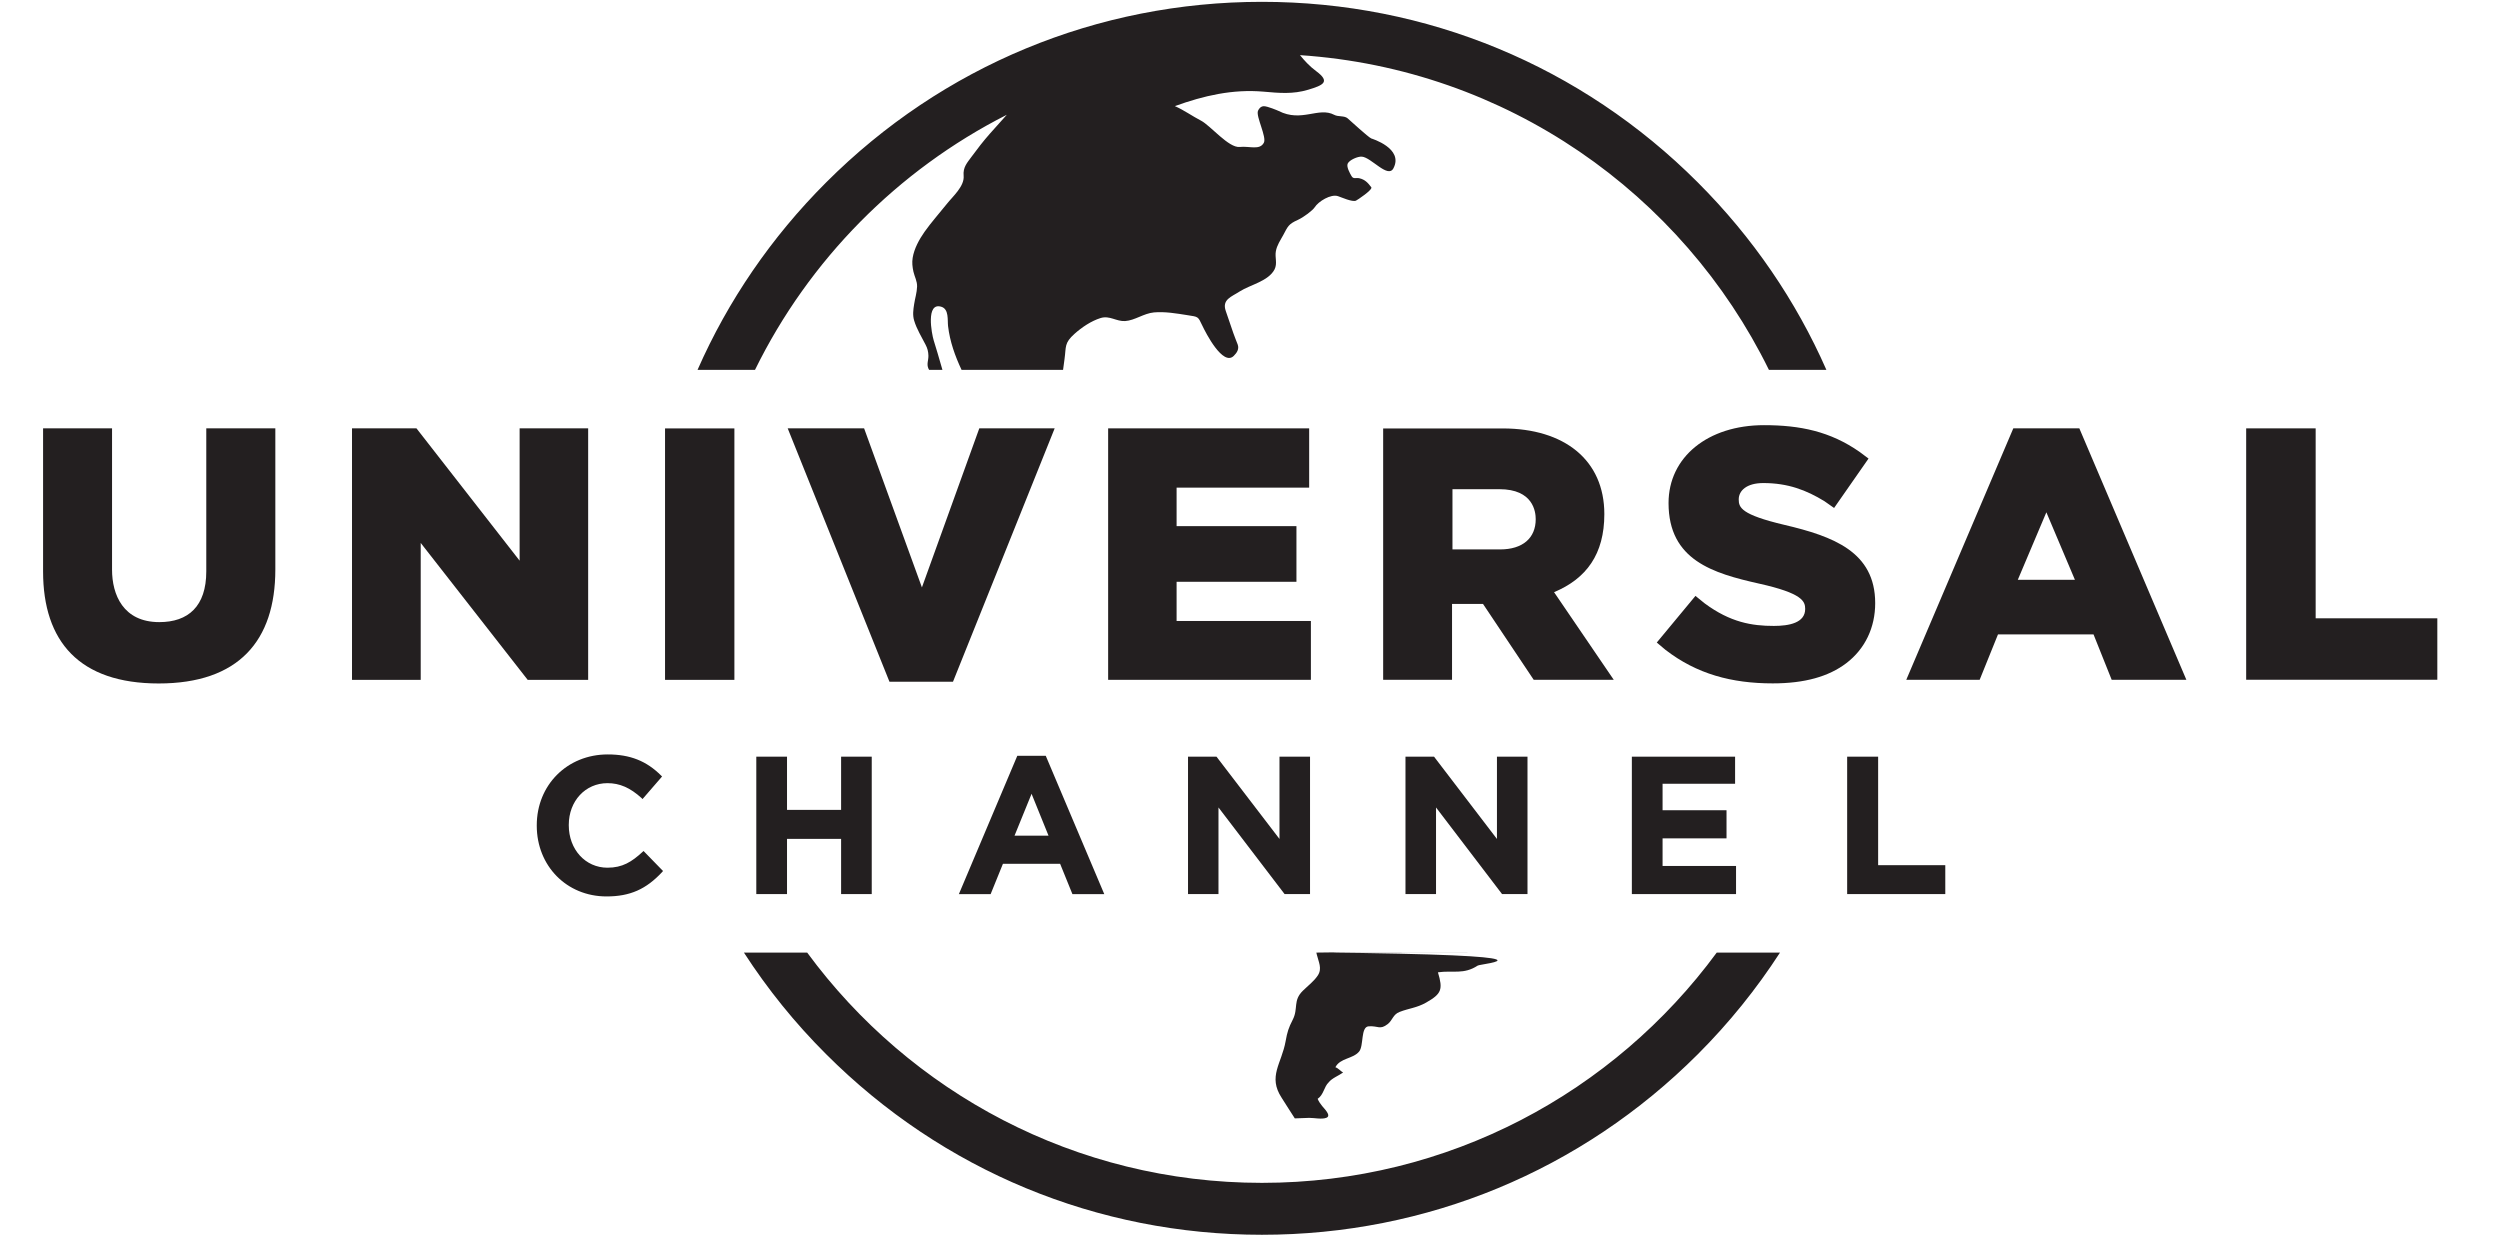
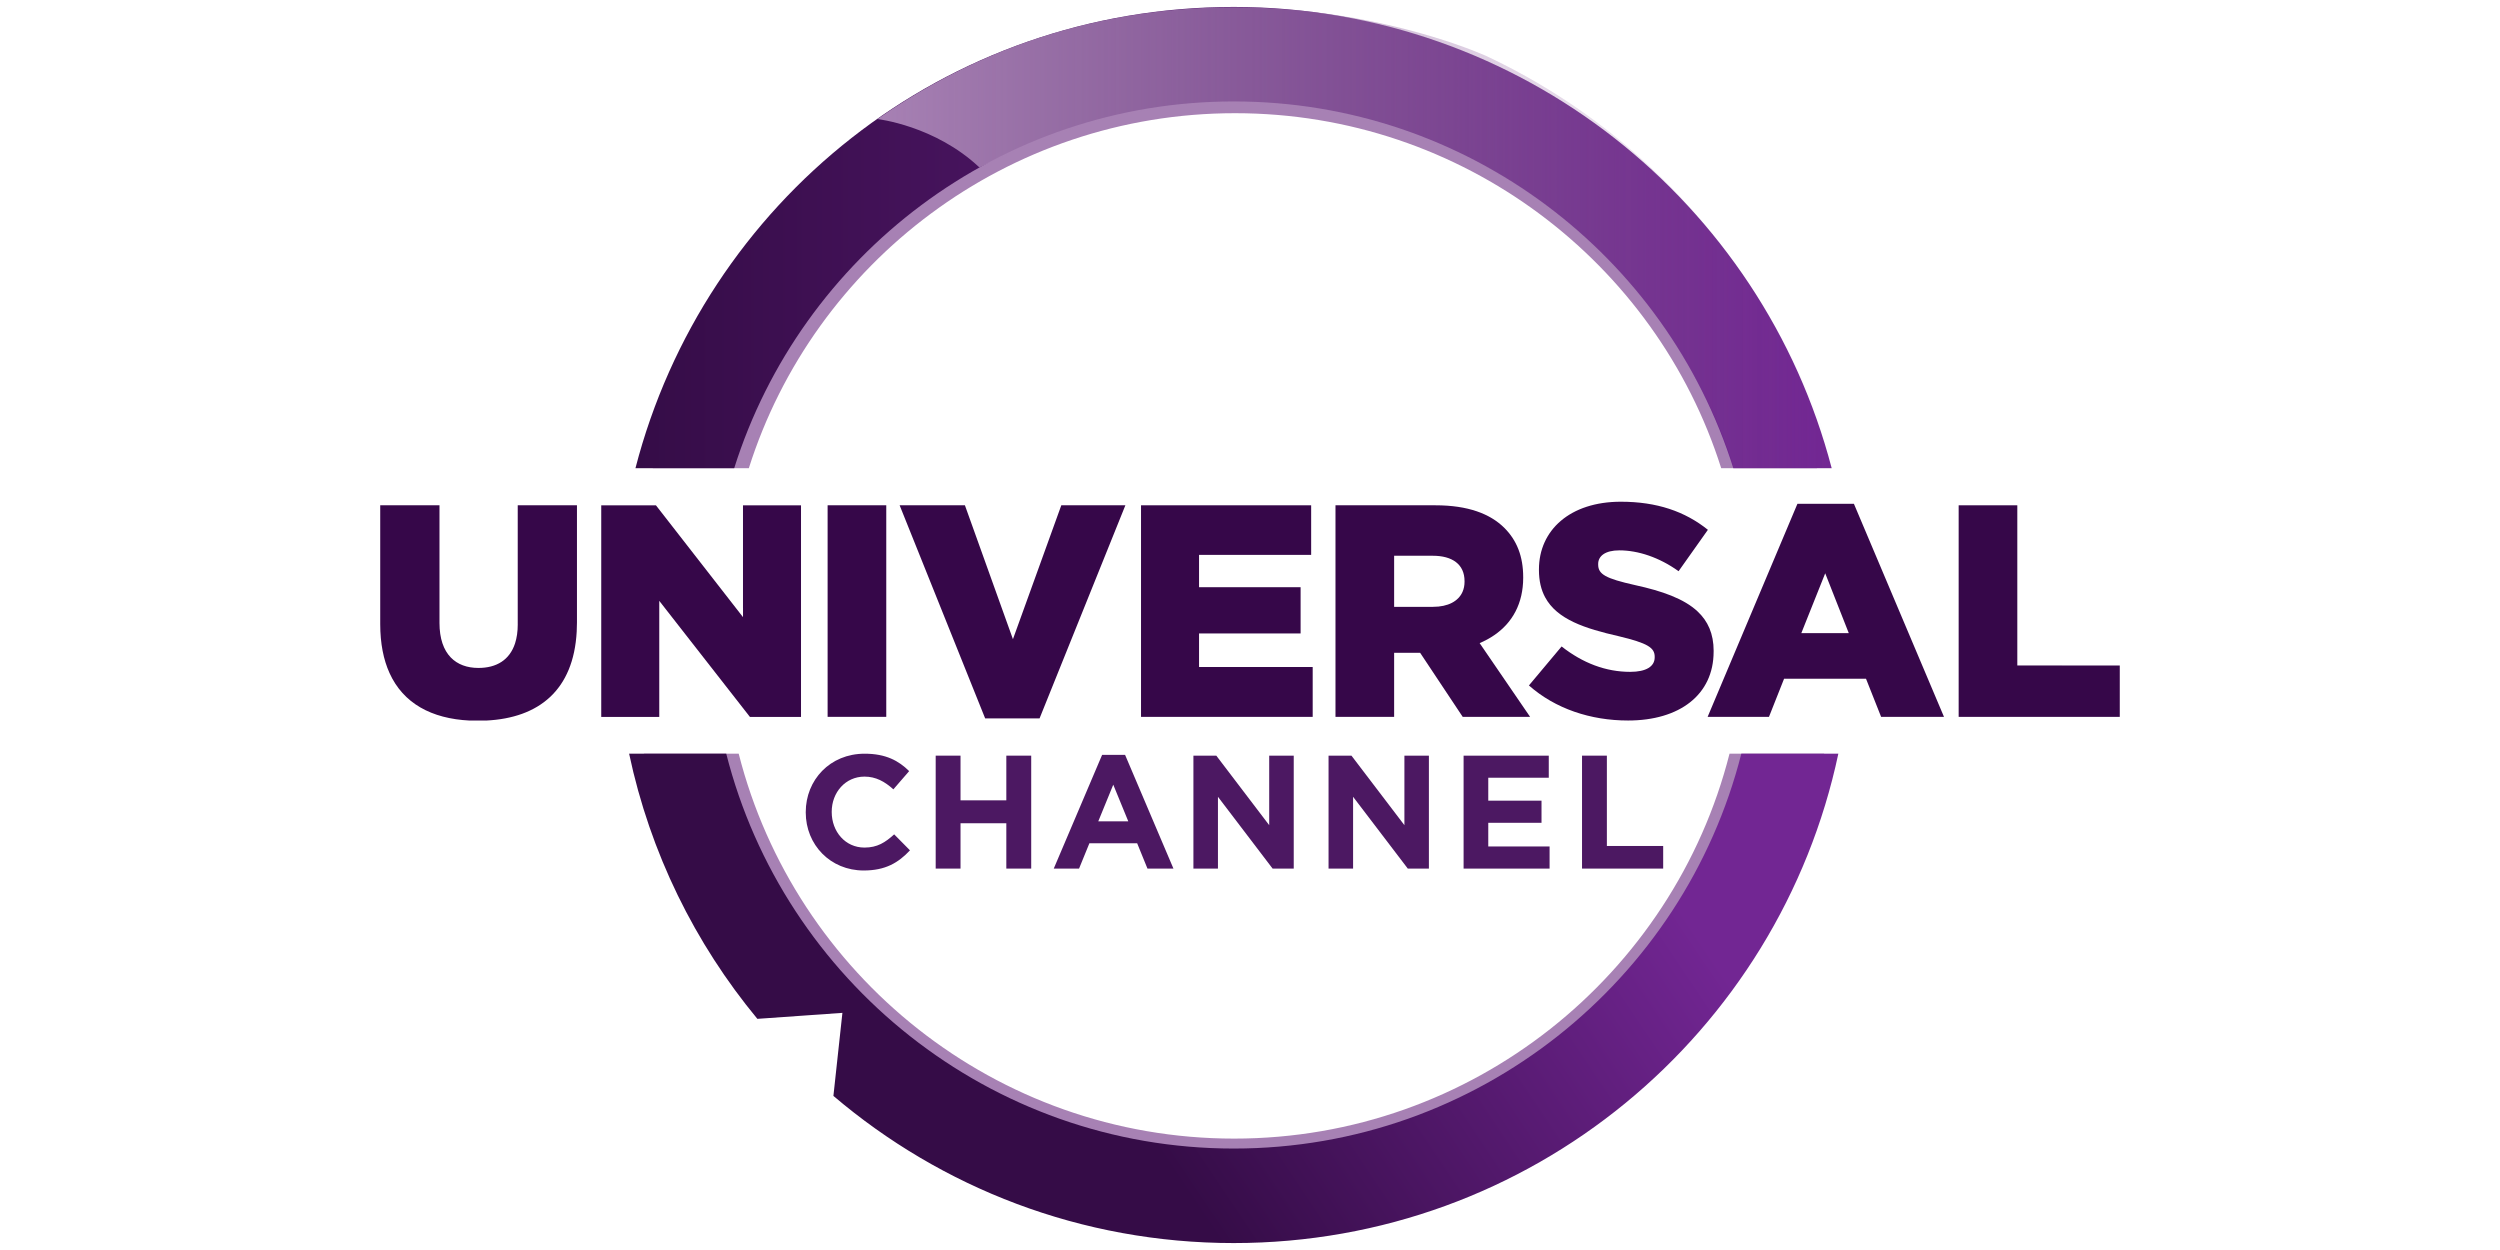
- <svg xmlns="http://www.w3.org/2000/svg" version="1.1" width="128" height="64" id="svg4232">
-   <defs id="defs4270" />
-   <g stroke="null" id="layer1">
-     <g stroke="null" id="g60928" transform="matrix(4.43057,0,0,-4.43057,1329.383,1915.261) ">
-       <path id="path60930" d="m -285.465,418.614 c -2.156,0 -4.068,1.047 -5.255,2.661 l -0.731,0 c 0.271,-0.419 0.588,-0.813 0.95,-1.174 1.345,-1.346 3.134,-2.087 5.036,-2.087 1.903,0 3.692,0.741 5.037,2.086 0.362,0.362 0.679,0.756 0.95,1.175 l -0.731,0 c -1.187,-1.614 -3.099,-2.661 -5.256,-2.661 z m -2.948,12.343 c -0.066,-0.073 -0.132,-0.146 -0.197,-0.22 -0.073,-0.083 -0.141,-0.17 -0.206,-0.259 -0.057,-0.078 -0.105,-0.127 -0.096,-0.226 0.011,-0.121 -0.125,-0.238 -0.194,-0.325 -0.085,-0.107 -0.179,-0.211 -0.258,-0.323 -0.061,-0.087 -0.12,-0.194 -0.137,-0.3 -0.009,-0.054 -0.003,-0.107 0.009,-0.161 0.014,-0.06 0.044,-0.109 0.042,-0.172 -0.002,-0.069 -0.024,-0.135 -0.034,-0.203 -0.01,-0.064 -0.019,-0.125 0,-0.189 0.03,-0.1 0.085,-0.187 0.132,-0.279 0.022,-0.041 0.032,-0.081 0.033,-0.128 10e-4,-0.053 -0.023,-0.096 0,-0.148 0.002,-0.006 0.005,-0.01 0.008,-0.015 l 0.154,0 c -0.018,0.064 -0.037,0.129 -0.056,0.193 -0.015,0.049 -0.03,0.099 -0.045,0.148 -0.023,0.075 -0.094,0.446 0.089,0.388 0.089,-0.028 0.069,-0.154 0.077,-0.223 0.021,-0.18 0.081,-0.346 0.156,-0.506 l 1.173,0 0.017,0.126 c 0.02,0.143 -0.005,0.183 0.116,0.291 0.084,0.075 0.192,0.148 0.301,0.182 0.105,0.032 0.181,-0.041 0.283,-0.035 0.112,0.007 0.215,0.089 0.334,0.1 0.128,0.011 0.26,-0.012 0.387,-0.032 0.126,-0.02 0.12,-0.012 0.171,-0.12 0.039,-0.083 0.239,-0.475 0.364,-0.35 0.036,0.036 0.064,0.078 0.045,0.131 -0.016,0.044 -0.035,0.086 -0.05,0.131 -0.03,0.085 -0.059,0.171 -0.088,0.257 -0.046,0.133 0.068,0.164 0.161,0.225 0.122,0.078 0.332,0.118 0.403,0.255 0.035,0.07 0.002,0.138 0.015,0.209 0.012,0.07 0.053,0.128 0.086,0.189 0.053,0.098 0.057,0.124 0.168,0.174 0.068,0.031 0.172,0.11 0.195,0.146 0.042,0.067 0.187,0.157 0.27,0.128 0.04,-0.013 0.162,-0.069 0.206,-0.052 0.013,0.005 0.198,0.128 0.178,0.155 -0.039,0.052 -0.073,0.089 -0.137,0.104 -0.041,0.01 -0.069,-0.014 -0.092,0.026 -0.019,0.033 -0.06,0.106 -0.044,0.143 0.019,0.043 0.118,0.085 0.164,0.081 0.109,-0.009 0.3,-0.254 0.364,-0.136 0.124,0.232 -0.255,0.346 -0.255,0.346 -0.04,0.018 -0.24,0.205 -0.274,0.233 -0.039,0.033 -0.108,0.015 -0.154,0.04 -0.182,0.096 -0.377,-0.091 -0.643,0.045 -0.013,0.006 -0.128,0.055 -0.171,0.055 -0.043,-9.8e-4 -0.063,-0.042 -0.068,-0.055 -0.024,-0.065 0.104,-0.304 0.068,-0.368 -0.049,-0.089 -0.162,-0.036 -0.279,-0.048 -0.127,-0.013 -0.337,0.247 -0.447,0.304 -0.102,0.053 -0.197,0.122 -0.302,0.168 0.334,0.121 0.669,0.198 1.025,0.167 0.18,-0.016 0.339,-0.031 0.515,0.022 0.176,0.053 0.26,0.091 0.093,0.215 -0.038,0.028 -0.072,0.058 -0.105,0.092 -0.029,0.029 -0.056,0.061 -0.082,0.093 2.384,-0.159 4.418,-1.598 5.419,-3.637 l 0.664,0 c -0.351,0.798 -0.851,1.531 -1.486,2.166 -1.345,1.346 -3.134,2.087 -5.037,2.087 -1.902,0 -3.691,-0.741 -5.036,-2.087 -0.635,-0.635 -1.135,-1.368 -1.486,-2.166 l 0.664,0 c 0.624,1.271 1.649,2.308 2.91,2.948 z m 3.581,-9.68 c 3.01,-0.031 1.893,-0.13 1.861,-0.152 -0.163,-0.107 -0.286,-0.053 -0.46,-0.078 0.06,-0.199 0.042,-0.248 -0.137,-0.35 -0.11,-0.062 -0.197,-0.065 -0.307,-0.108 -0.077,-0.03 -0.079,-0.095 -0.136,-0.14 -0.092,-0.071 -0.11,-0.018 -0.221,-0.026 -0.094,-0.007 -0.054,-0.225 -0.11,-0.292 -0.072,-0.086 -0.219,-0.073 -0.274,-0.181 0.033,-0.01 0.064,-0.048 0.089,-0.061 -0.05,-0.036 -0.129,-0.065 -0.167,-0.114 -0.054,-0.051 -0.057,-0.143 -0.127,-0.19 0.012,-0.03 0.031,-0.057 0.052,-0.083 0.022,-0.029 0.111,-0.111 0.049,-0.136 -0.053,-0.021 -0.142,0 -0.2,-0.001 l -0.165,-0.006 c -0.052,0.079 -0.101,0.159 -0.152,0.238 -0.162,0.248 0,0.394 0.046,0.655 0.019,0.107 0.035,0.155 0.081,0.245 0.069,0.133 0,0.222 0.119,0.338 0.058,0.057 0.127,0.108 0.172,0.176 0.053,0.081 0.008,0.157 -0.012,0.242 -0.001,0.007 -0.003,0.014 -0.005,0.022 l 2.011,0" style="fill:#231f20;fill-rule:nonzero" />
-     </g>
-     <g stroke="null" id="g60932" transform="matrix(4.43057,0,0,-4.43057,1362.041,1898.996) ">
-       <path fill="#231f20" fill-rule="nonzero" id="path60934" d="m-285.715,418.614l0,1.254l-0.358,0l0,-1.588l1.134,0l0,0.334l-0.776,0" />
-     </g>
-     <g stroke="null" id="g60936" transform="matrix(4.43057,0,0,-4.43057,1351.004,1899.036) ">
-       <path fill="#231f20" fill-rule="nonzero" id="path60938" d="m-285.715,418.614l0,0.319l0.739,0l0,0.325l-0.739,0l0,0.306l0.838,0l0,0.313l-1.193,0l0,-1.588l1.204,0l0,0.325l-0.849,0" />
-     </g>
-     <g stroke="null" id="g60940" transform="matrix(4.43057,0,0,-4.43057,1331.39,1893.44) ">
-       <path fill="#231f20" fill-rule="nonzero" id="path60942" d="m-285.715,418.614l0,-0.951l-0.728,0.951l-0.329,0l0,-1.588l0.352,0l0,1.001l0.764,-1.001l0.294,0l0,1.588l-0.353,0" />
-     </g>
-     <g stroke="null" id="g60944" transform="matrix(4.43057,0,0,-4.43057,1342.524,1893.44) ">
-       <path fill="#231f20" fill-rule="nonzero" id="path60946" d="m-285.715,418.614l0,-0.951l-0.727,0.951l-0.33,0l0,-1.588l0.353,0l0,1.001l0.763,-1.001l0.294,0l0,1.588l-0.353,0" />
-     </g>
-     <g stroke="null" id="g60948" transform="matrix(4.43057,0,0,-4.43057,1308.945,1893.44) ">
-       <path fill="#231f20" fill-rule="nonzero" id="path60950" d="m-285.715,418.614l0,-0.615l-0.625,0l0,0.615l-0.355,0l0,-1.588l0.355,0l0,0.638l0.625,0l0,-0.638l0.354,0l0,1.588l-0.354,0" />
-     </g>
-     <g stroke="null" id="g60952" transform="matrix(4.43057,0,0,-4.43057,1298.83,1898.27) ">
-       <path fill="#231f20" fill-rule="nonzero" id="path60954" d="m-285.715,418.614l-0.011,-0.01l0,0c-0.126,-0.116 -0.233,-0.183 -0.406,-0.183c-0.255,0 -0.447,0.211 -0.447,0.49l0,0.005c0,0.276 0.192,0.482 0.447,0.482c0.141,0 0.262,-0.052 0.395,-0.173l0.01,-0.011l0.226,0.261l-0.01,0.01c-0.17,0.17 -0.36,0.245 -0.618,0.245c-0.468,0 -0.82,-0.353 -0.82,-0.819l0,-0.004c0,-0.466 0.346,-0.818 0.806,-0.818c0.272,0 0.458,0.083 0.644,0.283l0.009,0.011l-0.225,0.231" />
-     </g>
-     <g stroke="null" id="g60956" transform="matrix(4.43057,0,0,-4.43057,1317.824,1897.486) ">
-       <path fill="#231f20" fill-rule="nonzero" id="path60958" d="m-285.715,418.614l0.197,0.484l-0.001,0.001l0.001,0l0,-0.001l0.196,-0.484l-0.393,0zm0.361,0.923l-0.329,0l-0.675,-1.598l0.367,0l0.142,0.35l0.661,0l0.142,-0.35l0.368,0l-0.676,1.598" />
-     </g>
-     <g stroke="null" id="g60960" transform="matrix(4.43057,0,0,-4.43057,1357.238,1881.571) ">
-       <path fill="#231f20" fill-rule="nonzero" id="path60962" d="m-285.715,418.614c-0.499,0.118 -0.527,0.2 -0.527,0.294c0,0.101 0.091,0.189 0.284,0.189c0.286,0 0.498,-0.082 0.707,-0.21l0.111,-0.078l0.398,0.571l-0.103,0.077c-0.339,0.237 -0.688,0.309 -1.105,0.309c-0.649,0 -1.103,-0.369 -1.103,-0.9c0,-0.662 0.517,-0.812 1.046,-0.931c0.504,-0.112 0.533,-0.206 0.533,-0.293c0,-0.161 -0.186,-0.196 -0.362,-0.196c-0.252,0 -0.502,0.04 -0.8,0.261l-0.106,0.086l-0.447,-0.539l0.1,-0.084c0.362,-0.28 0.766,-0.388 1.24,-0.388c0.367,0 0.646,0.078 0.851,0.234c0.217,0.166 0.333,0.412 0.333,0.693c0,0.594 -0.485,0.772 -1.05,0.905" />
-     </g>
-     <g stroke="null" id="g60964" transform="matrix(4.43057,0,0,-4.43057,1326.122,1886.493) ">
-       <path fill="#231f20" fill-rule="nonzero" id="path60966" d="m-285.715,418.614l0,0.453l1.385,0l0,0.643l-1.385,0l0,0.445l1.532,0l0,0.685l-2.323,0l0,-2.906l2.343,0l0,0.68l-1.552,0" />
-     </g>
-     <path fill="#231f20" fill-rule="nonzero" id="path60968" d="m34.05,34.809l3.551,0l0,-12.874l-3.551,0l0,12.874z" />
-     <g stroke="null" id="g60970" transform="matrix(4.43057,0,0,-4.43057,1316.02,1876.631) ">
-       <path fill="#231f20" fill-rule="nonzero" id="path60972" d="m-285.715,418.614l-0.663,-1.838l-0.668,1.838l-0.883,0l1.176,-2.928l0.734,0l1.175,2.928l-0.871,0" />
-     </g>
-     <g stroke="null" id="g60974" transform="matrix(4.43057,0,0,-4.43057,1292.485,1876.631) ">
-       <path fill="#231f20" fill-rule="nonzero" id="path60976" d="m-285.715,418.614l0,-1.529l-1.192,1.529l-0.745,0l0,-2.906l0.794,0l0,1.582l1.236,-1.582l0.699,0l0,2.906l-0.792,0" />
-     </g>
-     <g stroke="null" id="g60978" transform="matrix(4.43057,0,0,-4.43057,1276.442,1876.631) ">
-       <path fill="#231f20" fill-rule="nonzero" id="path60980" d="m-285.715,418.614l0,-1.653c0,-0.404 -0.209,-0.586 -0.543,-0.586c-0.418,0 -0.546,0.318 -0.546,0.605l0,1.634l-0.797,0l0,-1.653c0,-0.811 0.42,-1.295 1.336,-1.295c0.923,0 1.348,0.492 1.348,1.317l0,1.631l-0.798,0" />
-     </g>
-     <g stroke="null" id="g60982" transform="matrix(4.43057,0,0,-4.43057,1342.688,1882.829) ">
-       <path fill="#231f20" fill-rule="nonzero" id="path60984" d="m-285.715,418.614l-0.551,0l0,0.696l0.542,0c0.392,0 0.42,-0.261 0.42,-0.347c0,-0.218 -0.151,-0.349 -0.411,-0.349zm0.623,-0.494c0.375,0.157 0.581,0.44 0.581,0.902c0,0.625 -0.462,0.99 -1.174,0.99l-1.382,0l0,-2.905l0.796,0l0,0.877l0.358,0l0.586,-0.877l0.925,0l-0.69,1.013" />
-     </g>
-     <g stroke="null" id="g60986" transform="matrix(4.43057,0,0,-4.43057,1369.192,1884.384) ">
-       <path fill="#231f20" fill-rule="nonzero" id="path60988" d="m-285.715,418.614l0.33,0.78l0.33,-0.78l-0.66,0zm0.711,1.75l-0.763,0l-1.237,-2.906l0.848,0l0.212,0.525l1.104,0l0.21,-0.525l0.863,0l-1.237,2.906" />
-     </g>
-     <g stroke="null" id="g60990" transform="matrix(4.43057,0,0,-4.43057,1384.442,1886.356) ">
-       <path fill="#231f20" fill-rule="nonzero" id="path60992" d="m-285.715,418.614l0,2.195l-0.803,0l0,-2.905l2.209,0l0,0.71l-1.406,0" />
+ <svg xmlns="http://www.w3.org/2000/svg" xmlns:xlink="http://www.w3.org/1999/xlink" version="1.1" width="128" height="64">
+   <defs>
+     <linearGradient id="linearGradient1">
+       <stop stop-color="#350c47" stop-opacity="1" offset="0" />
+       <stop stop-color="#722693" stop-opacity="1" offset="1" />
+     </linearGradient>
+     <linearGradient id="linearGradient2">
+       <stop stop-color="#722693" stop-opacity="1" offset="0" />
+       <stop stop-color="#350c47" stop-opacity="1" offset="1" />
+     </linearGradient>
+     <linearGradient id="linearGradient3">
+       <stop stop-color="#a781b4" stop-opacity="1" offset="0" />
+       <stop stop-color="#a781b4" stop-opacity="0" offset="1" />
+     </linearGradient>
+     <linearGradient xlink:href="#linearGradient3" id="linearGradient4" x1="179.132" y1="324.093" x2="220.417" y2="324.093" gradientUnits="userSpaceOnUse" />
+     <linearGradient xlink:href="#linearGradient2" id="linearGradient5" x1="209.621" y1="346.791" x2="189.199" y2="360.477" gradientUnits="userSpaceOnUse" spreadMethod="pad" />
+     <linearGradient xlink:href="#linearGradient1" id="linearGradient6" x1="168.701" y1="324.085" x2="220.282" y2="324.085" gradientUnits="userSpaceOnUse" />
+   </defs>
+   <g transform="translate(-175.1702,373.7302)">
+     <g transform="matrix(1.187401,0,0,1.187401,7.39068,-746.3853)">
+       <path fill="#a781b4" fill-opacity="1" fill-rule="nonzero" d="m 216.225,346.339 -0.349,0 c -2.419,9.529 -11.079,16.598 -21.362,16.598 -10.282,0 -18.942,-7.07 -21.362,-16.598 l -4.087,0 c 6.601,11.633 15.353,17.389 24.808,17.7 12.51,0 17.734,-6.691 26.087,-17.7 l -3.736,0" />
+       <path fill="url(#linearGradient5)" fill-opacity="1" fill-rule="nonzero" d="m 216.742,346.339 -0.357,0 c -2.479,9.775 -11.35,17.027 -21.885,17.027 -10.534,0 -19.406,-7.253 -21.885,-17.027 l -4.188,0 c 0.906,4.281 2.839,8.182 5.53,11.434 l 3.667,-0.258 -0.388,3.581 c 4.65,3.956 10.676,6.345 17.261,6.345 12.816,0 23.517,-9.046 26.071,-21.102 l -3.828,0" />
+       <path fill="#a781b4" fill-opacity="1" fill-rule="nonzero" d="m 173.589,334.03 c 2.803,-8.863 11.141,-15.308 20.964,-15.308 9.823,0 18.161,6.445 20.964,15.308 l 4.128,0 c -2.912,-11.078 -13.042,-19.252 -25.094,-19.252 -12.153,0 -22.221,8.15 -25.105,19.252 l 4.143,0" />
+       <path fill="url(#linearGradient6)" fill-opacity="1" fill-rule="nonzero" d="m 172.958,334.03 c 2.88,-9.156 11.447,-15.815 21.541,-15.815 10.094,0 18.661,6.659 21.541,15.815 l 4.241,0 c -2.993,-11.445 -13.401,-19.89 -25.785,-19.89 -12.488,0 -22.832,8.42 -25.796,19.89 l 4.258,0" />
+       <path fill="#4c1862" fill-opacity="1" fill-rule="nonzero" d="m 176.043,348.873 0,-0.014 c 0,-1.385 1.044,-2.519 2.539,-2.519 0.919,0 1.469,0.306 1.92,0.751 l -0.681,0.786 c -0.376,-0.34 -0.759,-0.549 -1.245,-0.549 -0.821,0 -1.413,0.681 -1.413,1.516 l 0,0.014 c 0,0.834 0.578,1.53 1.413,1.53 0.556,0 0.897,-0.223 1.28,-0.57 l 0.681,0.689 c -0.501,0.535 -1.058,0.869 -1.996,0.869 -1.433,0 -2.498,-1.106 -2.498,-2.504" />
+       <path fill="#4c1862" fill-opacity="1" fill-rule="nonzero" d="m 181.646,346.424 1.071,0 0,1.927 1.975,0 0,-1.927 1.073,0 0,4.87 -1.073,0 0,-1.955 -1.975,0 0,1.955 -1.071,0 0,-4.87" />
+       <path fill="#4c1862" fill-opacity="1" fill-rule="nonzero" d="m 189.95,349.255 -0.647,-1.579 -0.646,1.579 1.294,0 z m -1.127,-2.866 0.989,0 2.086,4.905 -1.12,0 -0.445,-1.093 -2.059,0 -0.446,1.093 -1.091,0 2.086,-4.905" />
+       <path fill="#4c1862" fill-opacity="1" fill-rule="nonzero" d="m 192.758,346.424 0.988,0 2.281,2.998 0,-2.998 1.058,0 0,4.87 -0.911,0 -2.357,-3.096 0,3.096 -1.058,0 0,-4.87" />
+       <path fill="#4c1862" fill-opacity="1" fill-rule="nonzero" d="m 198.586,346.424 0.988,0 2.283,2.998 0,-2.998 1.056,0 0,4.87 -0.91,0 -2.359,-3.096 0,3.096 -1.058,0 0,-4.87" />
+       <path fill="#4c1862" fill-opacity="1" fill-rule="nonzero" d="m 204.41,346.424 3.672,0 0,0.953 -2.609,0 0,0.989 2.296,0 0,0.953 -2.296,0 0,1.022 2.644,0 0,0.954 -3.708,0 0,-4.87" />
+       <path fill="#4c1862" fill-opacity="1" fill-rule="nonzero" d="m 209.516,346.424 1.071,0 0,3.895 2.428,0 0,0.975 -3.499,0 0,-4.87" />
+       <path fill="#360749" fill-opacity="1" fill-rule="nonzero" d="m 163.625,340.764 c 0,0.312 -0.041,0.584 -0.116,0.818 -0.233,0.716 -0.801,1.06 -1.579,1.06 -0.491,0 -0.899,-0.149 -1.191,-0.449 -0.311,-0.321 -0.489,-0.815 -0.489,-1.494 l 0,-5.07 -2.555,0 0,5.121 c 0,0.835 0.14,1.536 0.401,2.112 0.591,1.306 1.808,1.968 3.455,2.049 l 0.711,0 c 2.275,-0.111 3.769,-1.31 3.905,-3.84 0.006,-0.125 0.011,-0.254 0.011,-0.386 l 0,-5.056 -2.554,0 0,5.135" />
+       <path fill="#360749" fill-opacity="1" fill-rule="nonzero" d="m 173.338,340.053 0,0.399 -0.285,-0.366 -3.469,-4.455 -2.359,0 0,9.123 2.502,0 0,-5.005 0.547,0.701 3.362,4.304 2.203,0 0,-9.123 -2.502,0 0,4.423" />
+       <path fill="#360749" fill-opacity="1" fill-rule="nonzero" d="m 176.986,339.701 0,5.05 2.529,0 0,-9.123 -2.529,0 0,4.072" />
+       <path fill="#360749" fill-opacity="1" fill-rule="nonzero" d="m 185.792,339.146 -0.815,2.256 -2.071,-5.774 -2.815,0 3.688,9.189 2.346,0 3.701,-9.189 -2.763,0 -1.271,3.518" />
+       <path fill="#360749" fill-opacity="1" fill-rule="nonzero" d="m 193.002,341.155 4.379,0 0,-1.994 -4.379,0 0,-1.394 4.834,0 0,-2.138 -7.336,0 0,9.123 7.402,0 0,-2.15 -4.9,0 0,-1.448" />
+       <path fill="#360749" fill-opacity="1" fill-rule="nonzero" d="m 203.095,340.008 -1.681,0 0,-2.203 1.669,0 c 0.834,0 1.367,0.365 1.367,1.095 l 0,0.026 c 0,0.161 -0.03,0.306 -0.087,0.436 -0.179,0.405 -0.626,0.645 -1.268,0.645 z m 3.8,-0.481 c 0.054,-0.239 0.084,-0.494 0.084,-0.77 l 0,-0.026 c 0,-0.899 -0.274,-1.589 -0.809,-2.124 -0.613,-0.613 -1.576,-0.978 -2.971,-0.978 l -4.314,0 0,9.123 2.529,0 0,-2.763 1.121,0 1.836,2.763 2.906,0 -2.176,-3.18 c 0.912,-0.388 1.57,-1.062 1.794,-2.045" />
+       <path fill="#360749" fill-opacity="1" fill-rule="nonzero" d="m 215.191,341.911 c 0,-0.744 -0.247,-1.291 -0.699,-1.711 -0.585,-0.544 -1.514,-0.873 -2.69,-1.13 -1.278,-0.286 -1.59,-0.469 -1.59,-0.886 l 0,-0.026 c 0,-0.339 0.3,-0.586 0.912,-0.586 0.807,0 1.72,0.3 2.555,0.899 l 1.264,-1.785 c -0.991,-0.795 -2.203,-1.211 -3.754,-1.211 -2.19,0 -3.531,1.225 -3.531,2.919 l 0,0.026 c 0,0.468 0.094,0.853 0.266,1.174 0.514,0.958 1.72,1.349 3.174,1.68 1.251,0.3 1.551,0.495 1.551,0.886 l 0,0.026 c 0,0.391 -0.365,0.625 -1.056,0.625 -1.055,0 -2.045,-0.378 -2.958,-1.095 l -1.409,1.681 c 1.135,1.004 2.66,1.512 4.276,1.512 2.215,0 3.688,-1.107 3.688,-2.971 l 0,-0.026" />
+       <path fill="#360749" fill-opacity="1" fill-rule="nonzero" d="m 218.972,341.141 0.161,-0.405 0.869,-2.175 0.956,2.428 0.06,0.152 -2.046,0 z m 2.268,-5.577 -2.436,0 -2.053,4.871 -1.819,4.316 2.645,0 0.651,-1.643 3.533,0 0.651,1.643 2.711,0 -1.415,-3.346 -2.469,-5.841" />
+       <path fill="#360749" fill-opacity="1" fill-rule="nonzero" d="m 230.216,342.536 -1.931,0 0,-6.907 -2.529,0 0,9.123 6.947,0 0,-2.215 -2.487,0" />
+       <path fill="url(#linearGradient4)" fill-opacity="1" fill-rule="evenodd" d="m 179.132,318.974 c 0,0 2.485,0.279 4.399,2.087 3.177,-1.454 10.826,-5.452 21.911,0.002 8.507,4.785 10.615,12.967 10.615,12.967 l 4.36,0 c 0,0 -2.783,-11.991 -14.994,-17.759 0,0 -13.496,-6.237 -26.291,2.703 z" />
    </g>
  </g>
</svg>
